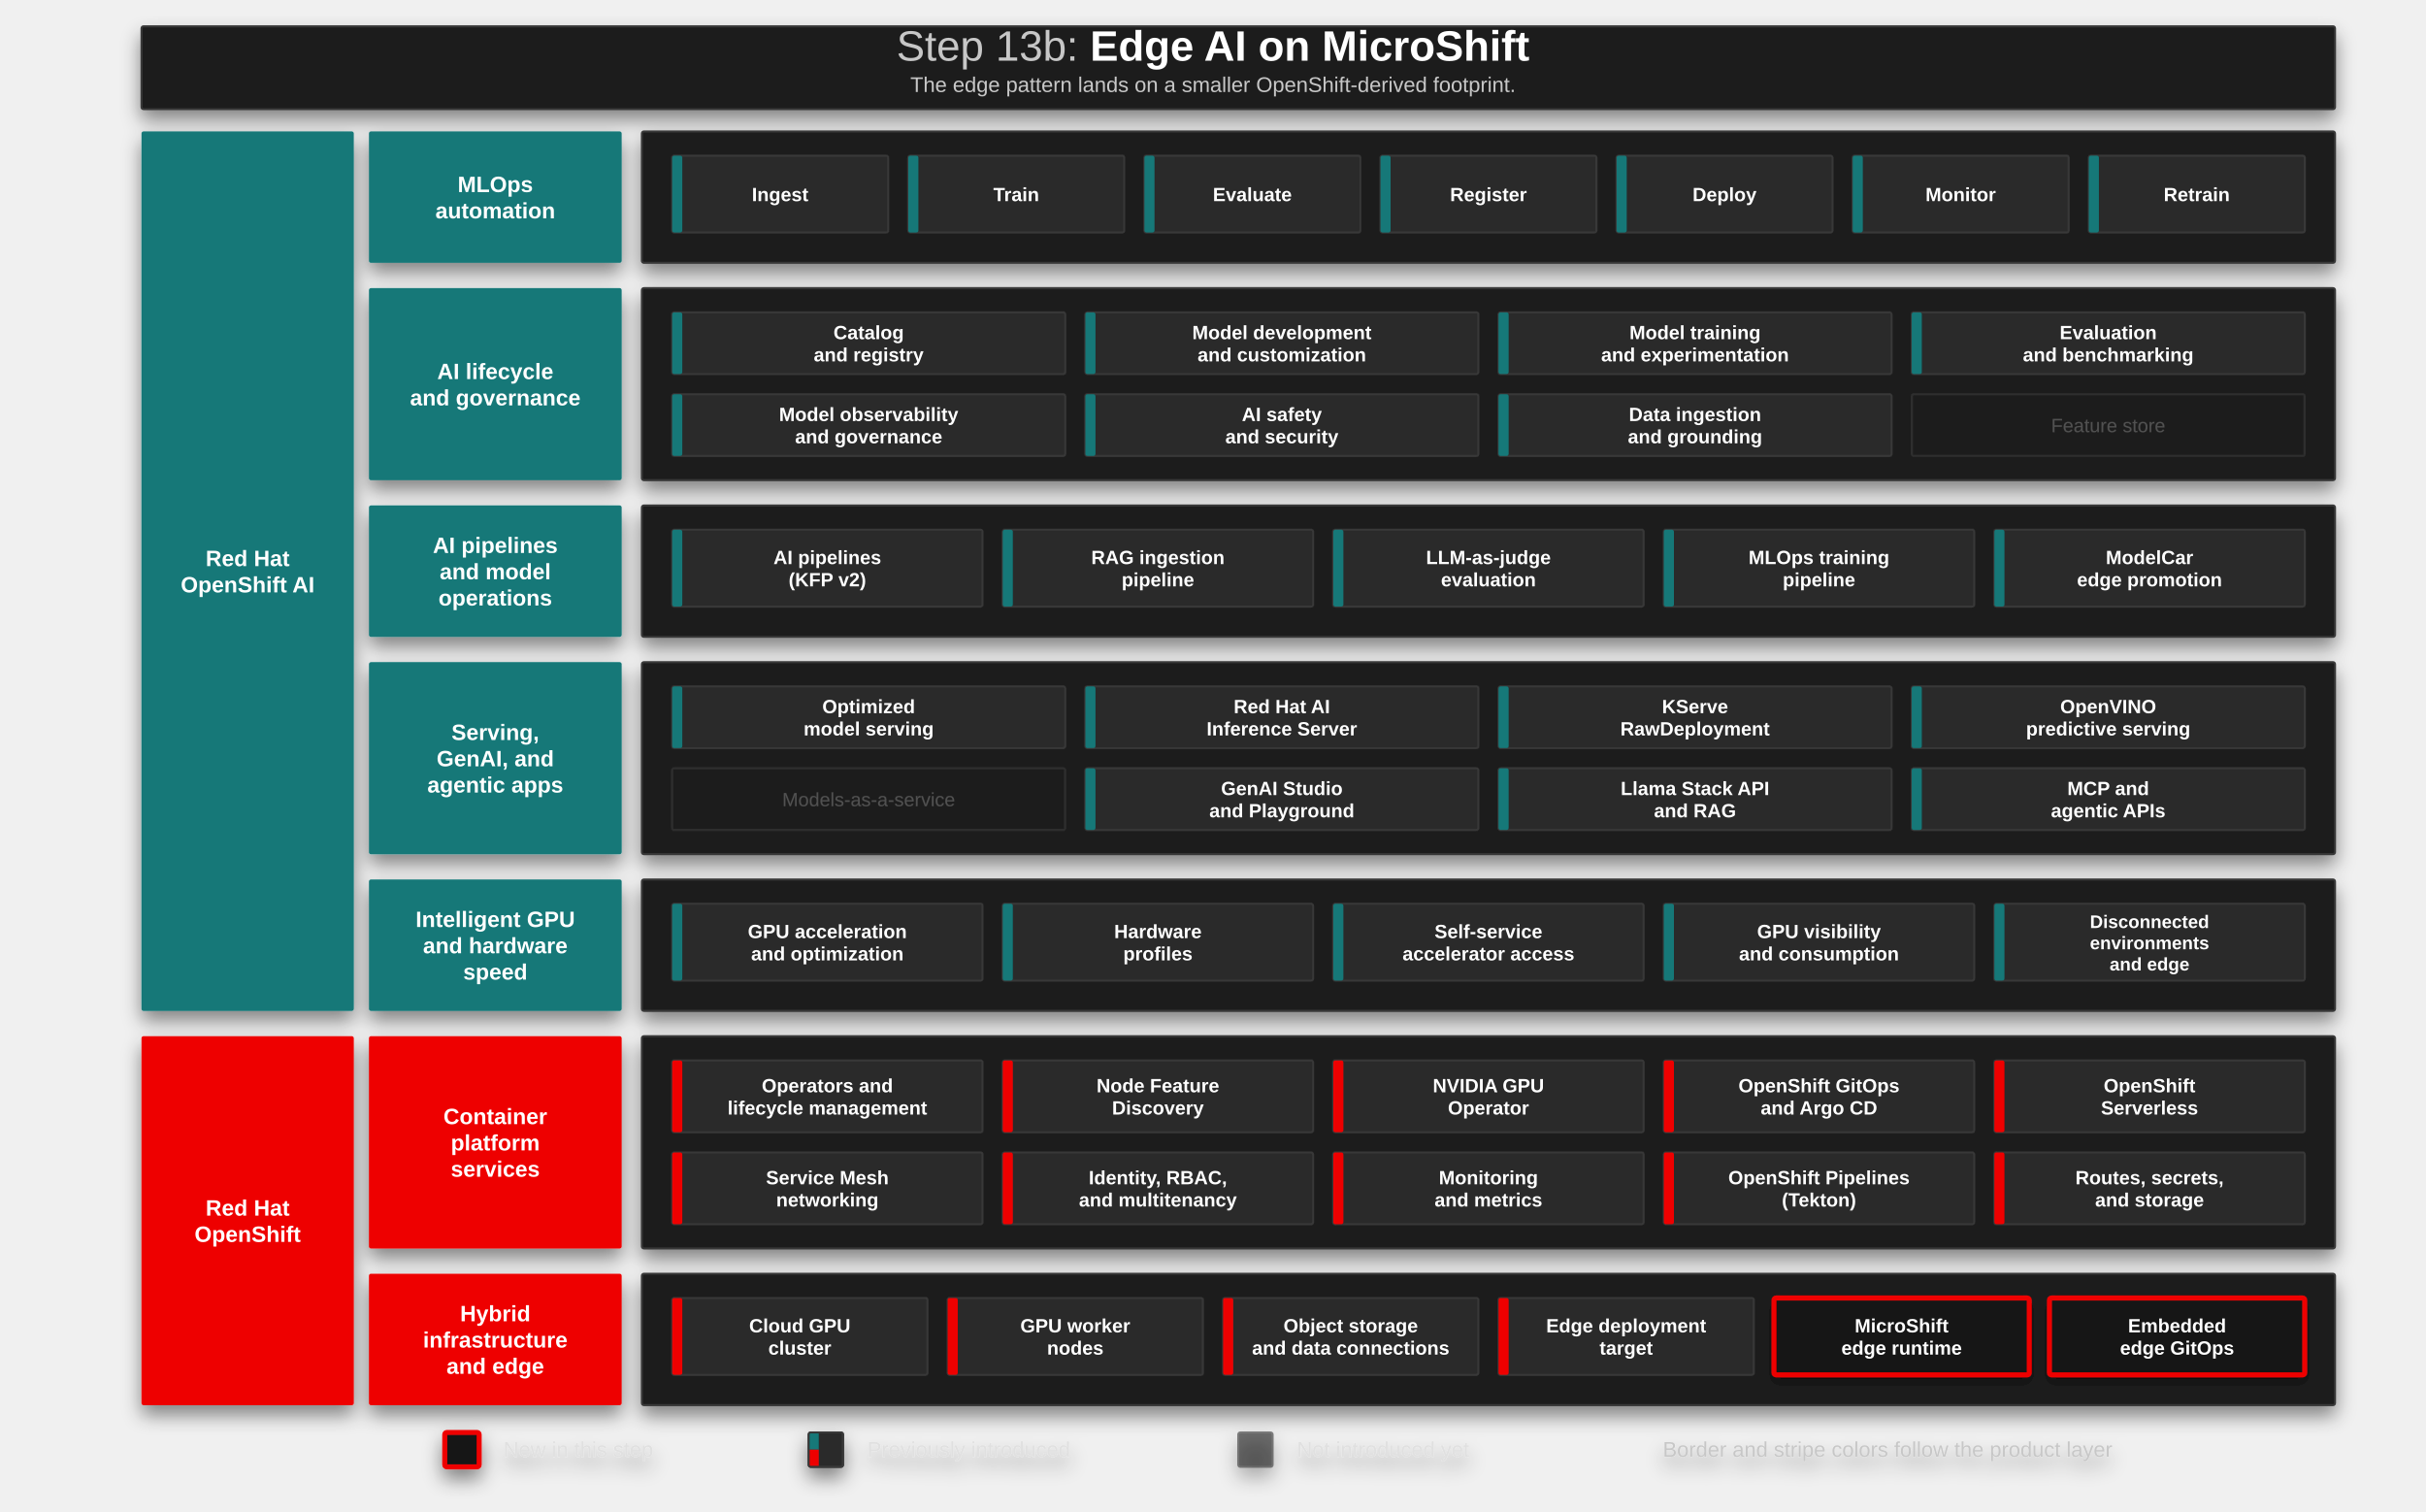
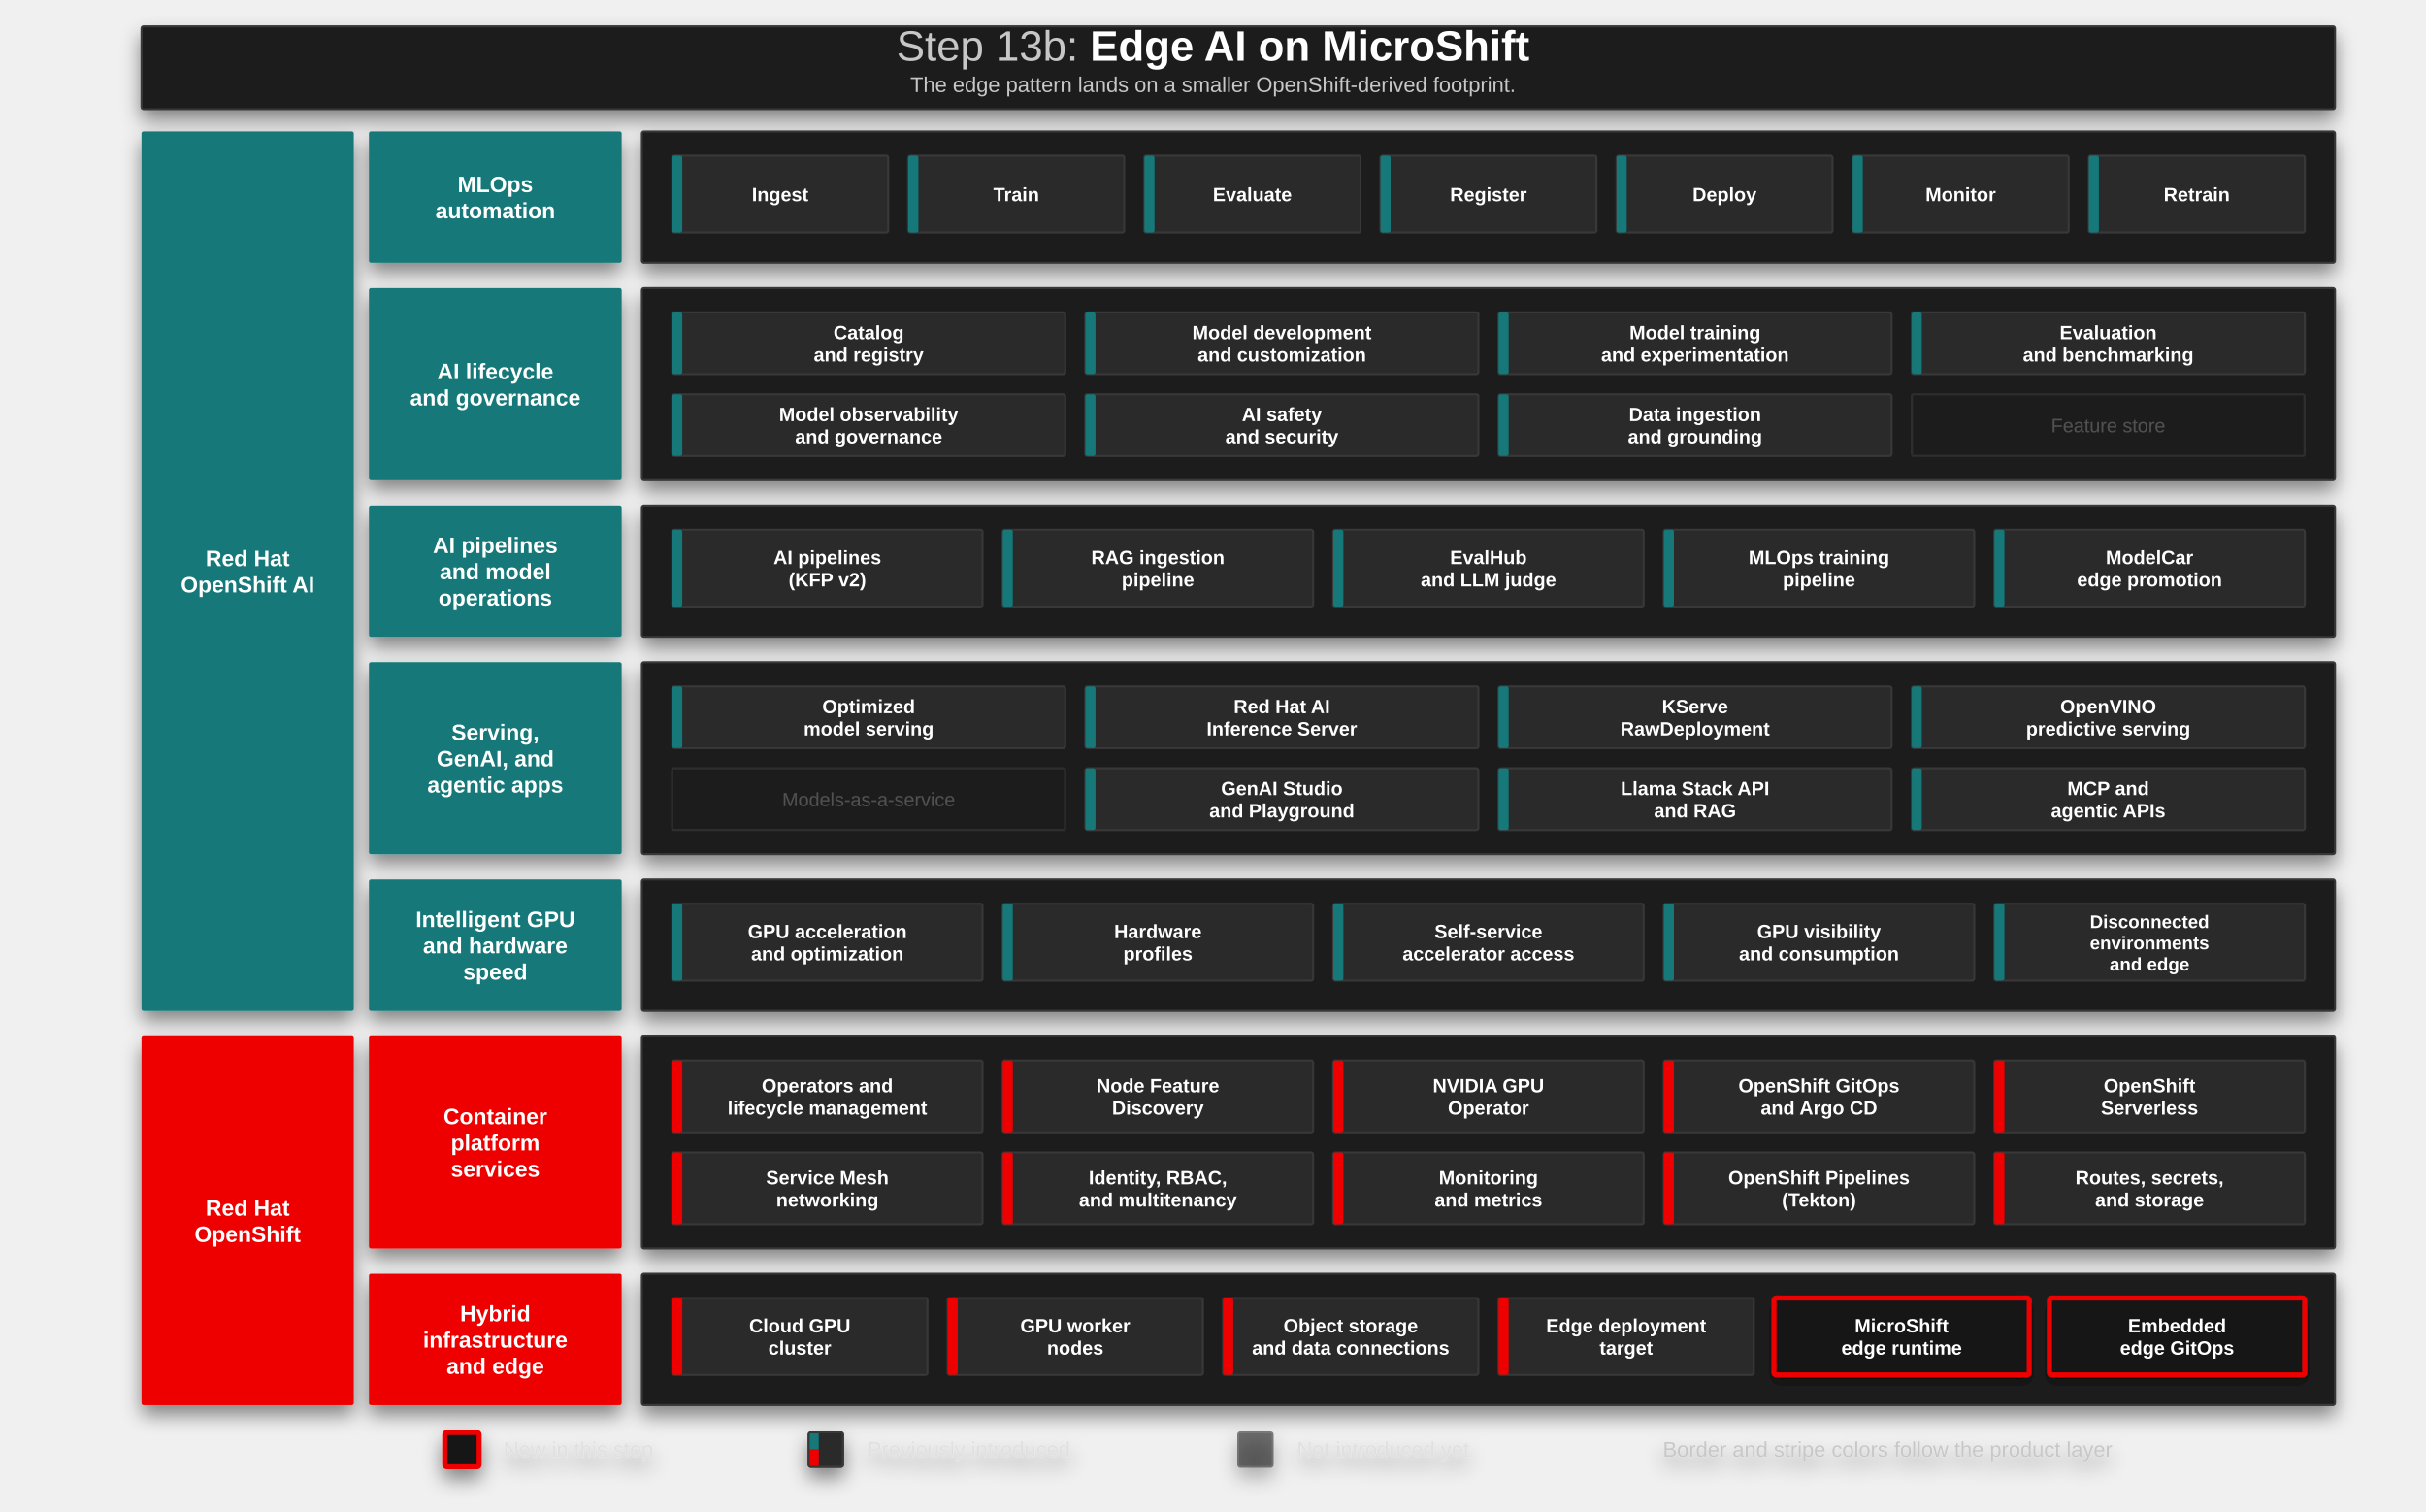
<svg xmlns="http://www.w3.org/2000/svg" width="2400" height="1495" viewBox="0 0 2400 1495" role="img" aria-labelledby="title desc">
  <style>.display{font-family:'Red Hat Display','Arial',sans-serif}.body{font-family:'Red Hat Text','Arial',sans-serif}</style>
  <defs>
    <filter id="lift" x="-20%" y="-20%" width="140%" height="140%">
      <feDropShadow dx="0" dy="6" stdDeviation="5" flood-color="#000" flood-opacity="0.55" />
    </filter>
    <filter id="panelShadow" x="-8%" y="-8%" width="116%" height="116%">
      <feDropShadow dx="0" dy="10" stdDeviation="9" flood-color="#000" flood-opacity="0.45" />
    </filter>
  </defs>
  <g filter="url(#panelShadow)">
    <rect x="140" y="26" width="2170" height="82" rx="2" fill="#1f1f1f" stroke="#383838" stroke-width="2" />
    <text x="1200.0" y="60" class="display" font-size="42" fill="#ffffff" font-weight="700" text-anchor="middle">
      <tspan fill="#c7c7c7" font-weight="500">Step 13b:</tspan> Edge AI on MicroShift</text>
    <text x="1200.0" y="91" class="body" font-size="21" fill="#c7c7c7" text-anchor="middle">The edge pattern lands on a smaller OpenShift-derived footprint.</text>
    <rect x="140" y="130" width="210" height="870" rx="2" fill="#147878" stroke="#147878" stroke-width="0" />
    <text x="245.0" y="560.0" class="body" font-size="22" fill="#ffffff" font-weight="700" text-anchor="middle">Red Hat</text>
    <text x="245.0" y="586.0" class="body" font-size="22" fill="#ffffff" font-weight="700" text-anchor="middle">OpenShift AI</text>
    <rect x="140" y="1025" width="210" height="365" rx="2" fill="#ee0000" stroke="#ee0000" stroke-width="0" />
    <text x="245.0" y="1202.5" class="body" font-size="22" fill="#ffffff" font-weight="700" text-anchor="middle">Red Hat</text>
    <text x="245.0" y="1228.5" class="body" font-size="22" fill="#ffffff" font-weight="700" text-anchor="middle">OpenShift</text>
    <rect x="365" y="130" width="250" height="130" rx="2" fill="#147878" stroke="#147878" stroke-width="0" />
    <text x="490.0" y="190.0" class="body" font-size="22" fill="#ffffff" font-weight="700" text-anchor="middle">MLOps</text>
    <text x="490.0" y="216.0" class="body" font-size="22" fill="#ffffff" font-weight="700" text-anchor="middle">automation</text>
    <rect x="635" y="130" width="1675" height="130" rx="2" fill="#1f1f1f" stroke="#383838" stroke-width="2" />
    <g>
      <rect x="665.0" y="154" width="213.571" height="76" rx="2" fill="#292929" stroke="#383838" stroke-width="2.0" />
      <rect x="665.0" y="154" width="10" height="76" rx="2" fill="#147878" stroke="#147878" stroke-width="0" />
      <text x="771.786" y="199.0" class="body" font-size="19" fill="#ffffff" font-weight="550" text-anchor="middle">Ingest</text>
    </g>
    <g>
      <rect x="898.571" y="154" width="213.571" height="76" rx="2" fill="#292929" stroke="#383838" stroke-width="2.0" />
      <rect x="898.571" y="154" width="10" height="76" rx="2" fill="#147878" stroke="#147878" stroke-width="0" />
      <text x="1005.357" y="199.0" class="body" font-size="19" fill="#ffffff" font-weight="550" text-anchor="middle">Train</text>
    </g>
    <g>
      <rect x="1132.143" y="154" width="213.571" height="76" rx="2" fill="#292929" stroke="#383838" stroke-width="2.0" />
      <rect x="1132.143" y="154" width="10" height="76" rx="2" fill="#147878" stroke="#147878" stroke-width="0" />
      <text x="1238.929" y="199.0" class="body" font-size="19" fill="#ffffff" font-weight="550" text-anchor="middle">Evaluate</text>
    </g>
    <g>
      <rect x="1365.714" y="154" width="213.571" height="76" rx="2" fill="#292929" stroke="#383838" stroke-width="2.0" />
      <rect x="1365.714" y="154" width="10" height="76" rx="2" fill="#147878" stroke="#147878" stroke-width="0" />
      <text x="1472.5" y="199.0" class="body" font-size="19" fill="#ffffff" font-weight="550" text-anchor="middle">Register</text>
    </g>
    <g>
      <rect x="1599.286" y="154" width="213.571" height="76" rx="2" fill="#292929" stroke="#383838" stroke-width="2.0" />
      <rect x="1599.286" y="154" width="10" height="76" rx="2" fill="#147878" stroke="#147878" stroke-width="0" />
      <text x="1706.071" y="199.0" class="body" font-size="19" fill="#ffffff" font-weight="550" text-anchor="middle">Deploy</text>
    </g>
    <g>
      <rect x="1832.857" y="154" width="213.571" height="76" rx="2" fill="#292929" stroke="#383838" stroke-width="2.0" />
      <rect x="1832.857" y="154" width="10" height="76" rx="2" fill="#147878" stroke="#147878" stroke-width="0" />
      <text x="1939.643" y="199.0" class="body" font-size="19" fill="#ffffff" font-weight="550" text-anchor="middle">Monitor</text>
    </g>
    <g>
      <rect x="2066.429" y="154" width="213.571" height="76" rx="2" fill="#292929" stroke="#383838" stroke-width="2.0" />
      <rect x="2066.429" y="154" width="10" height="76" rx="2" fill="#147878" stroke="#147878" stroke-width="0" />
      <text x="2173.214" y="199.0" class="body" font-size="19" fill="#ffffff" font-weight="550" text-anchor="middle">Retrain</text>
    </g>
    <rect x="365" y="285" width="250" height="190" rx="2" fill="#147878" stroke="#147878" stroke-width="0" />
    <text x="490.0" y="375.0" class="body" font-size="22" fill="#ffffff" font-weight="700" text-anchor="middle">AI lifecycle</text>
    <text x="490.0" y="401.0" class="body" font-size="22" fill="#ffffff" font-weight="700" text-anchor="middle">and governance</text>
    <rect x="635" y="285" width="1675" height="190" rx="2" fill="#1f1f1f" stroke="#383838" stroke-width="2" />
    <g>
      <rect x="665.0" y="309.0" width="388.75" height="61.0" rx="2" fill="#292929" stroke="#383838" stroke-width="2.0" />
      <rect x="665.0" y="309.0" width="10" height="61.0" rx="2" fill="#147878" stroke="#147878" stroke-width="0" />
      <text x="859.375" y="335.5" class="body" font-size="19" fill="#ffffff" font-weight="550" text-anchor="middle">Catalog</text>
      <text x="859.375" y="357.5" class="body" font-size="19" fill="#ffffff" font-weight="550" text-anchor="middle">and registry</text>
    </g>
    <g>
      <rect x="1073.75" y="309.0" width="388.75" height="61.0" rx="2" fill="#292929" stroke="#383838" stroke-width="2.0" />
      <rect x="1073.75" y="309.0" width="10" height="61.0" rx="2" fill="#147878" stroke="#147878" stroke-width="0" />
      <text x="1268.125" y="335.5" class="body" font-size="19" fill="#ffffff" font-weight="550" text-anchor="middle">Model development</text>
      <text x="1268.125" y="357.5" class="body" font-size="19" fill="#ffffff" font-weight="550" text-anchor="middle">and customization</text>
    </g>
    <g>
      <rect x="1482.5" y="309.0" width="388.75" height="61.0" rx="2" fill="#292929" stroke="#383838" stroke-width="2.0" />
      <rect x="1482.5" y="309.0" width="10" height="61.0" rx="2" fill="#147878" stroke="#147878" stroke-width="0" />
      <text x="1676.875" y="335.5" class="body" font-size="19" fill="#ffffff" font-weight="550" text-anchor="middle">Model training</text>
      <text x="1676.875" y="357.5" class="body" font-size="19" fill="#ffffff" font-weight="550" text-anchor="middle">and experimentation</text>
    </g>
    <g>
      <rect x="1891.25" y="309.0" width="388.75" height="61.0" rx="2" fill="#292929" stroke="#383838" stroke-width="2.0" />
      <rect x="1891.25" y="309.0" width="10" height="61.0" rx="2" fill="#147878" stroke="#147878" stroke-width="0" />
      <text x="2085.625" y="335.5" class="body" font-size="19" fill="#ffffff" font-weight="550" text-anchor="middle">Evaluation</text>
      <text x="2085.625" y="357.5" class="body" font-size="19" fill="#ffffff" font-weight="550" text-anchor="middle">and benchmarking</text>
    </g>
    <g>
      <rect x="665.0" y="390.0" width="388.75" height="61.0" rx="2" fill="#292929" stroke="#383838" stroke-width="2.0" />
      <rect x="665.0" y="390.0" width="10" height="61.0" rx="2" fill="#147878" stroke="#147878" stroke-width="0" />
      <text x="859.375" y="416.5" class="body" font-size="19" fill="#ffffff" font-weight="550" text-anchor="middle">Model observability</text>
      <text x="859.375" y="438.5" class="body" font-size="19" fill="#ffffff" font-weight="550" text-anchor="middle">and governance</text>
    </g>
    <g>
      <rect x="1073.75" y="390.0" width="388.75" height="61.0" rx="2" fill="#292929" stroke="#383838" stroke-width="2.0" />
      <rect x="1073.75" y="390.0" width="10" height="61.0" rx="2" fill="#147878" stroke="#147878" stroke-width="0" />
      <text x="1268.125" y="416.5" class="body" font-size="19" fill="#ffffff" font-weight="550" text-anchor="middle">AI safety</text>
      <text x="1268.125" y="438.5" class="body" font-size="19" fill="#ffffff" font-weight="550" text-anchor="middle">and security</text>
    </g>
    <g>
      <rect x="1482.5" y="390.0" width="388.75" height="61.0" rx="2" fill="#292929" stroke="#383838" stroke-width="2.0" />
      <rect x="1482.5" y="390.0" width="10" height="61.0" rx="2" fill="#147878" stroke="#147878" stroke-width="0" />
      <text x="1676.875" y="416.5" class="body" font-size="19" fill="#ffffff" font-weight="550" text-anchor="middle">Data ingestion</text>
      <text x="1676.875" y="438.5" class="body" font-size="19" fill="#ffffff" font-weight="550" text-anchor="middle">and grounding</text>
    </g>
    <g opacity="0.62">
      <rect x="1891.25" y="390.0" width="388.75" height="61.0" rx="2" fill="#1f1f1f" stroke="#383838" stroke-width="2.0" />
      <text x="2085.625" y="427.5" class="body" font-size="19" fill="#707070" font-weight="450" text-anchor="middle">Feature store</text>
    </g>
    <rect x="365" y="500" width="250" height="130" rx="2" fill="#147878" stroke="#147878" stroke-width="0" />
    <text x="490.0" y="547.0" class="body" font-size="22" fill="#ffffff" font-weight="700" text-anchor="middle">AI pipelines</text>
    <text x="490.0" y="573.0" class="body" font-size="22" fill="#ffffff" font-weight="700" text-anchor="middle">and model</text>
    <text x="490.0" y="599.0" class="body" font-size="22" fill="#ffffff" font-weight="700" text-anchor="middle">operations</text>
    <rect x="635" y="500" width="1675" height="130" rx="2" fill="#1f1f1f" stroke="#383838" stroke-width="2" />
    <g>
      <rect x="665.0" y="524" width="307.0" height="76" rx="2" fill="#292929" stroke="#383838" stroke-width="2.0" />
      <rect x="665.0" y="524" width="10" height="76" rx="2" fill="#147878" stroke="#147878" stroke-width="0" />
      <text x="818.5" y="558.0" class="body" font-size="19" fill="#ffffff" font-weight="550" text-anchor="middle">AI pipelines</text>
      <text x="818.5" y="580.0" class="body" font-size="19" fill="#ffffff" font-weight="550" text-anchor="middle">(KFP v2)</text>
    </g>
    <g>
      <rect x="992.0" y="524" width="307.0" height="76" rx="2" fill="#292929" stroke="#383838" stroke-width="2.0" />
      <rect x="992.0" y="524" width="10" height="76" rx="2" fill="#147878" stroke="#147878" stroke-width="0" />
      <text x="1145.5" y="558.0" class="body" font-size="19" fill="#ffffff" font-weight="550" text-anchor="middle">RAG ingestion</text>
      <text x="1145.5" y="580.0" class="body" font-size="19" fill="#ffffff" font-weight="550" text-anchor="middle">pipeline</text>
    </g>
    <g>
      <rect x="1319.0" y="524" width="307.0" height="76" rx="2" fill="#292929" stroke="#383838" stroke-width="2.0" />
      <rect x="1319.0" y="524" width="10" height="76" rx="2" fill="#147878" stroke="#147878" stroke-width="0" />
-       <text x="1472.5" y="558.0" class="body" font-size="19" fill="#ffffff" font-weight="550" text-anchor="middle">LLM-as-judge</text>
-       <text x="1472.5" y="580.0" class="body" font-size="19" fill="#ffffff" font-weight="550" text-anchor="middle">evaluation</text>
+       <text x="1472.5" y="558.0" class="body" font-size="19" fill="#ffffff" font-weight="550" text-anchor="middle">EvalHub</text>
+       <text x="1472.5" y="580.0" class="body" font-size="19" fill="#ffffff" font-weight="550" text-anchor="middle">and LLM judge</text>
    </g>
    <g>
      <rect x="1646.0" y="524" width="307.0" height="76" rx="2" fill="#292929" stroke="#383838" stroke-width="2.0" />
      <rect x="1646.0" y="524" width="10" height="76" rx="2" fill="#147878" stroke="#147878" stroke-width="0" />
      <text x="1799.5" y="558.0" class="body" font-size="19" fill="#ffffff" font-weight="550" text-anchor="middle">MLOps training</text>
      <text x="1799.5" y="580.0" class="body" font-size="19" fill="#ffffff" font-weight="550" text-anchor="middle">pipeline</text>
    </g>
    <g>
      <rect x="1973.0" y="524" width="307.0" height="76" rx="2" fill="#292929" stroke="#383838" stroke-width="2.0" />
      <rect x="1973.0" y="524" width="10" height="76" rx="2" fill="#147878" stroke="#147878" stroke-width="0" />
      <text x="2126.5" y="558.0" class="body" font-size="19" fill="#ffffff" font-weight="550" text-anchor="middle">ModelCar</text>
      <text x="2126.5" y="580.0" class="body" font-size="19" fill="#ffffff" font-weight="550" text-anchor="middle">edge promotion</text>
    </g>
    <rect x="365" y="655" width="250" height="190" rx="2" fill="#147878" stroke="#147878" stroke-width="0" />
    <text x="490.0" y="732.0" class="body" font-size="22" fill="#ffffff" font-weight="700" text-anchor="middle">Serving,</text>
    <text x="490.0" y="758.0" class="body" font-size="22" fill="#ffffff" font-weight="700" text-anchor="middle">GenAI, and</text>
    <text x="490.0" y="784.0" class="body" font-size="22" fill="#ffffff" font-weight="700" text-anchor="middle">agentic apps</text>
    <rect x="635" y="655" width="1675" height="190" rx="2" fill="#1f1f1f" stroke="#383838" stroke-width="2" />
    <g>
      <rect x="665.0" y="679.0" width="388.75" height="61.0" rx="2" fill="#292929" stroke="#383838" stroke-width="2.0" />
      <rect x="665.0" y="679.0" width="10" height="61.0" rx="2" fill="#147878" stroke="#147878" stroke-width="0" />
      <text x="859.375" y="705.5" class="body" font-size="19" fill="#ffffff" font-weight="550" text-anchor="middle">Optimized</text>
      <text x="859.375" y="727.5" class="body" font-size="19" fill="#ffffff" font-weight="550" text-anchor="middle">model serving</text>
    </g>
    <g>
      <rect x="1073.75" y="679.0" width="388.75" height="61.0" rx="2" fill="#292929" stroke="#383838" stroke-width="2.0" />
      <rect x="1073.75" y="679.0" width="10" height="61.0" rx="2" fill="#147878" stroke="#147878" stroke-width="0" />
      <text x="1268.125" y="705.5" class="body" font-size="19" fill="#ffffff" font-weight="550" text-anchor="middle">Red Hat AI</text>
      <text x="1268.125" y="727.5" class="body" font-size="19" fill="#ffffff" font-weight="550" text-anchor="middle">Inference Server</text>
    </g>
    <g>
      <rect x="1482.5" y="679.0" width="388.75" height="61.0" rx="2" fill="#292929" stroke="#383838" stroke-width="2.0" />
      <rect x="1482.5" y="679.0" width="10" height="61.0" rx="2" fill="#147878" stroke="#147878" stroke-width="0" />
      <text x="1676.875" y="705.5" class="body" font-size="19" fill="#ffffff" font-weight="550" text-anchor="middle">KServe</text>
      <text x="1676.875" y="727.5" class="body" font-size="19" fill="#ffffff" font-weight="550" text-anchor="middle">RawDeployment</text>
    </g>
    <g>
      <rect x="1891.25" y="679.0" width="388.75" height="61.0" rx="2" fill="#292929" stroke="#383838" stroke-width="2.0" />
      <rect x="1891.25" y="679.0" width="10" height="61.0" rx="2" fill="#147878" stroke="#147878" stroke-width="0" />
      <text x="2085.625" y="705.5" class="body" font-size="19" fill="#ffffff" font-weight="550" text-anchor="middle">OpenVINO</text>
      <text x="2085.625" y="727.5" class="body" font-size="19" fill="#ffffff" font-weight="550" text-anchor="middle">predictive serving</text>
    </g>
    <g opacity="0.62">
      <rect x="665.0" y="760.0" width="388.75" height="61.0" rx="2" fill="#1f1f1f" stroke="#383838" stroke-width="2.0" />
      <text x="859.375" y="797.5" class="body" font-size="19" fill="#707070" font-weight="450" text-anchor="middle">Models-as-a-service</text>
    </g>
    <g>
      <rect x="1073.75" y="760.0" width="388.75" height="61.0" rx="2" fill="#292929" stroke="#383838" stroke-width="2.0" />
      <rect x="1073.75" y="760.0" width="10" height="61.0" rx="2" fill="#147878" stroke="#147878" stroke-width="0" />
      <text x="1268.125" y="786.5" class="body" font-size="19" fill="#ffffff" font-weight="550" text-anchor="middle">GenAI Studio</text>
      <text x="1268.125" y="808.5" class="body" font-size="19" fill="#ffffff" font-weight="550" text-anchor="middle">and Playground</text>
    </g>
    <g>
      <rect x="1482.5" y="760.0" width="388.75" height="61.0" rx="2" fill="#292929" stroke="#383838" stroke-width="2.0" />
      <rect x="1482.5" y="760.0" width="10" height="61.0" rx="2" fill="#147878" stroke="#147878" stroke-width="0" />
      <text x="1676.875" y="786.5" class="body" font-size="19" fill="#ffffff" font-weight="550" text-anchor="middle">Llama Stack API</text>
      <text x="1676.875" y="808.5" class="body" font-size="19" fill="#ffffff" font-weight="550" text-anchor="middle">and RAG</text>
    </g>
    <g>
      <rect x="1891.25" y="760.0" width="388.75" height="61.0" rx="2" fill="#292929" stroke="#383838" stroke-width="2.0" />
      <rect x="1891.25" y="760.0" width="10" height="61.0" rx="2" fill="#147878" stroke="#147878" stroke-width="0" />
      <text x="2085.625" y="786.5" class="body" font-size="19" fill="#ffffff" font-weight="550" text-anchor="middle">MCP and</text>
      <text x="2085.625" y="808.5" class="body" font-size="19" fill="#ffffff" font-weight="550" text-anchor="middle">agentic APIs</text>
    </g>
    <rect x="365" y="870" width="250" height="130" rx="2" fill="#147878" stroke="#147878" stroke-width="0" />
    <text x="490.0" y="917.0" class="body" font-size="22" fill="#ffffff" font-weight="700" text-anchor="middle">Intelligent GPU</text>
    <text x="490.0" y="943.0" class="body" font-size="22" fill="#ffffff" font-weight="700" text-anchor="middle">and hardware</text>
    <text x="490.0" y="969.0" class="body" font-size="22" fill="#ffffff" font-weight="700" text-anchor="middle">speed</text>
    <rect x="635" y="870" width="1675" height="130" rx="2" fill="#1f1f1f" stroke="#383838" stroke-width="2" />
    <g>
      <rect x="665.0" y="894" width="307.0" height="76" rx="2" fill="#292929" stroke="#383838" stroke-width="2.0" />
      <rect x="665.0" y="894" width="10" height="76" rx="2" fill="#147878" stroke="#147878" stroke-width="0" />
      <text x="818.5" y="928.0" class="body" font-size="19" fill="#ffffff" font-weight="550" text-anchor="middle">GPU acceleration</text>
      <text x="818.5" y="950.0" class="body" font-size="19" fill="#ffffff" font-weight="550" text-anchor="middle">and optimization</text>
    </g>
    <g>
      <rect x="992.0" y="894" width="307.0" height="76" rx="2" fill="#292929" stroke="#383838" stroke-width="2.0" />
      <rect x="992.0" y="894" width="10" height="76" rx="2" fill="#147878" stroke="#147878" stroke-width="0" />
      <text x="1145.5" y="928.0" class="body" font-size="19" fill="#ffffff" font-weight="550" text-anchor="middle">Hardware</text>
      <text x="1145.5" y="950.0" class="body" font-size="19" fill="#ffffff" font-weight="550" text-anchor="middle">profiles</text>
    </g>
    <g>
      <rect x="1319.0" y="894" width="307.0" height="76" rx="2" fill="#292929" stroke="#383838" stroke-width="2.0" />
      <rect x="1319.0" y="894" width="10" height="76" rx="2" fill="#147878" stroke="#147878" stroke-width="0" />
      <text x="1472.5" y="928.0" class="body" font-size="19" fill="#ffffff" font-weight="550" text-anchor="middle">Self-service</text>
      <text x="1472.5" y="950.0" class="body" font-size="19" fill="#ffffff" font-weight="550" text-anchor="middle">accelerator access</text>
    </g>
    <g>
      <rect x="1646.0" y="894" width="307.0" height="76" rx="2" fill="#292929" stroke="#383838" stroke-width="2.0" />
      <rect x="1646.0" y="894" width="10" height="76" rx="2" fill="#147878" stroke="#147878" stroke-width="0" />
      <text x="1799.5" y="928.0" class="body" font-size="19" fill="#ffffff" font-weight="550" text-anchor="middle">GPU visibility</text>
      <text x="1799.5" y="950.0" class="body" font-size="19" fill="#ffffff" font-weight="550" text-anchor="middle">and consumption</text>
    </g>
    <g>
      <rect x="1973.0" y="894" width="307.0" height="76" rx="2" fill="#292929" stroke="#383838" stroke-width="2.0" />
      <rect x="1973.0" y="894" width="10" height="76" rx="2" fill="#147878" stroke="#147878" stroke-width="0" />
      <text x="2126.5" y="918.0" class="body" font-size="18" fill="#ffffff" font-weight="550" text-anchor="middle">Disconnected</text>
      <text x="2126.5" y="939.0" class="body" font-size="18" fill="#ffffff" font-weight="550" text-anchor="middle">environments</text>
      <text x="2126.5" y="960.0" class="body" font-size="18" fill="#ffffff" font-weight="550" text-anchor="middle">and edge</text>
    </g>
    <rect x="365" y="1025" width="250" height="210" rx="2" fill="#ee0000" stroke="#ee0000" stroke-width="0" />
    <text x="490.0" y="1112.0" class="body" font-size="22" fill="#ffffff" font-weight="700" text-anchor="middle">Container</text>
    <text x="490.0" y="1138.0" class="body" font-size="22" fill="#ffffff" font-weight="700" text-anchor="middle">platform</text>
    <text x="490.0" y="1164.0" class="body" font-size="22" fill="#ffffff" font-weight="700" text-anchor="middle">services</text>
    <rect x="635" y="1025" width="1675" height="210" rx="2" fill="#1f1f1f" stroke="#383838" stroke-width="2" />
    <g>
      <rect x="665.0" y="1049.0" width="307.0" height="71.0" rx="2" fill="#292929" stroke="#383838" stroke-width="2.0" />
      <rect x="665.0" y="1049.0" width="10" height="71.0" rx="2" fill="#ee0000" stroke="#ee0000" stroke-width="0" />
      <text x="818.5" y="1080.5" class="body" font-size="19" fill="#ffffff" font-weight="550" text-anchor="middle">Operators and</text>
      <text x="818.5" y="1102.5" class="body" font-size="19" fill="#ffffff" font-weight="550" text-anchor="middle">lifecycle management</text>
    </g>
    <g>
      <rect x="992.0" y="1049.0" width="307.0" height="71.0" rx="2" fill="#292929" stroke="#383838" stroke-width="2.0" />
      <rect x="992.0" y="1049.0" width="10" height="71.0" rx="2" fill="#ee0000" stroke="#ee0000" stroke-width="0" />
      <text x="1145.5" y="1080.5" class="body" font-size="19" fill="#ffffff" font-weight="550" text-anchor="middle">Node Feature</text>
      <text x="1145.5" y="1102.5" class="body" font-size="19" fill="#ffffff" font-weight="550" text-anchor="middle">Discovery</text>
    </g>
    <g>
      <rect x="1319.0" y="1049.0" width="307.0" height="71.0" rx="2" fill="#292929" stroke="#383838" stroke-width="2.0" />
      <rect x="1319.0" y="1049.0" width="10" height="71.0" rx="2" fill="#ee0000" stroke="#ee0000" stroke-width="0" />
      <text x="1472.5" y="1080.5" class="body" font-size="19" fill="#ffffff" font-weight="550" text-anchor="middle">NVIDIA GPU</text>
      <text x="1472.5" y="1102.5" class="body" font-size="19" fill="#ffffff" font-weight="550" text-anchor="middle">Operator</text>
    </g>
    <g>
      <rect x="1646.0" y="1049.0" width="307.0" height="71.0" rx="2" fill="#292929" stroke="#383838" stroke-width="2.0" />
      <rect x="1646.0" y="1049.0" width="10" height="71.0" rx="2" fill="#ee0000" stroke="#ee0000" stroke-width="0" />
      <text x="1799.5" y="1080.5" class="body" font-size="19" fill="#ffffff" font-weight="550" text-anchor="middle">OpenShift GitOps</text>
      <text x="1799.5" y="1102.5" class="body" font-size="19" fill="#ffffff" font-weight="550" text-anchor="middle">and Argo CD</text>
    </g>
    <g>
      <rect x="1973.0" y="1049.0" width="307.0" height="71.0" rx="2" fill="#292929" stroke="#383838" stroke-width="2.0" />
      <rect x="1973.0" y="1049.0" width="10" height="71.0" rx="2" fill="#ee0000" stroke="#ee0000" stroke-width="0" />
      <text x="2126.5" y="1080.5" class="body" font-size="19" fill="#ffffff" font-weight="550" text-anchor="middle">OpenShift</text>
      <text x="2126.5" y="1102.5" class="body" font-size="19" fill="#ffffff" font-weight="550" text-anchor="middle">Serverless</text>
    </g>
    <g>
      <rect x="665.0" y="1140.0" width="307.0" height="71.0" rx="2" fill="#292929" stroke="#383838" stroke-width="2.0" />
      <rect x="665.0" y="1140.0" width="10" height="71.0" rx="2" fill="#ee0000" stroke="#ee0000" stroke-width="0" />
      <text x="818.5" y="1171.5" class="body" font-size="19" fill="#ffffff" font-weight="550" text-anchor="middle">Service Mesh</text>
      <text x="818.5" y="1193.5" class="body" font-size="19" fill="#ffffff" font-weight="550" text-anchor="middle">networking</text>
    </g>
    <g>
      <rect x="992.0" y="1140.0" width="307.0" height="71.0" rx="2" fill="#292929" stroke="#383838" stroke-width="2.0" />
      <rect x="992.0" y="1140.0" width="10" height="71.0" rx="2" fill="#ee0000" stroke="#ee0000" stroke-width="0" />
      <text x="1145.5" y="1171.5" class="body" font-size="19" fill="#ffffff" font-weight="550" text-anchor="middle">Identity, RBAC,</text>
      <text x="1145.5" y="1193.5" class="body" font-size="19" fill="#ffffff" font-weight="550" text-anchor="middle">and multitenancy</text>
    </g>
    <g>
      <rect x="1319.0" y="1140.0" width="307.0" height="71.0" rx="2" fill="#292929" stroke="#383838" stroke-width="2.0" />
      <rect x="1319.0" y="1140.0" width="10" height="71.0" rx="2" fill="#ee0000" stroke="#ee0000" stroke-width="0" />
      <text x="1472.5" y="1171.5" class="body" font-size="19" fill="#ffffff" font-weight="550" text-anchor="middle">Monitoring</text>
      <text x="1472.5" y="1193.5" class="body" font-size="19" fill="#ffffff" font-weight="550" text-anchor="middle">and metrics</text>
    </g>
    <g>
      <rect x="1646.0" y="1140.0" width="307.0" height="71.0" rx="2" fill="#292929" stroke="#383838" stroke-width="2.0" />
      <rect x="1646.0" y="1140.0" width="10" height="71.0" rx="2" fill="#ee0000" stroke="#ee0000" stroke-width="0" />
      <text x="1799.5" y="1171.5" class="body" font-size="19" fill="#ffffff" font-weight="550" text-anchor="middle">OpenShift Pipelines</text>
      <text x="1799.5" y="1193.5" class="body" font-size="19" fill="#ffffff" font-weight="550" text-anchor="middle">(Tekton)</text>
    </g>
    <g>
      <rect x="1973.0" y="1140.0" width="307.0" height="71.0" rx="2" fill="#292929" stroke="#383838" stroke-width="2.0" />
      <rect x="1973.0" y="1140.0" width="10" height="71.0" rx="2" fill="#ee0000" stroke="#ee0000" stroke-width="0" />
      <text x="2126.5" y="1171.5" class="body" font-size="19" fill="#ffffff" font-weight="550" text-anchor="middle">Routes, secrets,</text>
      <text x="2126.5" y="1193.5" class="body" font-size="19" fill="#ffffff" font-weight="550" text-anchor="middle">and storage</text>
    </g>
    <rect x="365" y="1260" width="250" height="130" rx="2" fill="#ee0000" stroke="#ee0000" stroke-width="0" />
    <text x="490.0" y="1307.0" class="body" font-size="22" fill="#ffffff" font-weight="700" text-anchor="middle">Hybrid</text>
    <text x="490.0" y="1333.0" class="body" font-size="22" fill="#ffffff" font-weight="700" text-anchor="middle">infrastructure</text>
    <text x="490.0" y="1359.0" class="body" font-size="22" fill="#ffffff" font-weight="700" text-anchor="middle">and edge</text>
    <rect x="635" y="1260" width="1675" height="130" rx="2" fill="#1f1f1f" stroke="#383838" stroke-width="2" />
    <g>
      <rect x="665.0" y="1284" width="252.5" height="76" rx="2" fill="#292929" stroke="#383838" stroke-width="2.0" />
      <rect x="665.0" y="1284" width="10" height="76" rx="2" fill="#ee0000" stroke="#ee0000" stroke-width="0" />
      <text x="791.25" y="1318.0" class="body" font-size="19" fill="#ffffff" font-weight="550" text-anchor="middle">Cloud GPU</text>
      <text x="791.25" y="1340.0" class="body" font-size="19" fill="#ffffff" font-weight="550" text-anchor="middle">cluster</text>
    </g>
    <g>
      <rect x="937.5" y="1284" width="252.5" height="76" rx="2" fill="#292929" stroke="#383838" stroke-width="2.0" />
      <rect x="937.5" y="1284" width="10" height="76" rx="2" fill="#ee0000" stroke="#ee0000" stroke-width="0" />
      <text x="1063.75" y="1318.0" class="body" font-size="19" fill="#ffffff" font-weight="550" text-anchor="middle">GPU worker</text>
      <text x="1063.75" y="1340.0" class="body" font-size="19" fill="#ffffff" font-weight="550" text-anchor="middle">nodes</text>
    </g>
    <g>
      <rect x="1210.0" y="1284" width="252.5" height="76" rx="2" fill="#292929" stroke="#383838" stroke-width="2.0" />
      <rect x="1210.0" y="1284" width="10" height="76" rx="2" fill="#ee0000" stroke="#ee0000" stroke-width="0" />
      <text x="1336.25" y="1318.0" class="body" font-size="19" fill="#ffffff" font-weight="550" text-anchor="middle">Object storage</text>
      <text x="1336.25" y="1340.0" class="body" font-size="19" fill="#ffffff" font-weight="550" text-anchor="middle">and data connections</text>
    </g>
    <g>
      <rect x="1482.5" y="1284" width="252.5" height="76" rx="2" fill="#292929" stroke="#383838" stroke-width="2.0" />
      <rect x="1482.5" y="1284" width="10" height="76" rx="2" fill="#ee0000" stroke="#ee0000" stroke-width="0" />
      <text x="1608.75" y="1318.0" class="body" font-size="19" fill="#ffffff" font-weight="550" text-anchor="middle">Edge deployment</text>
      <text x="1608.75" y="1340.0" class="body" font-size="19" fill="#ffffff" font-weight="550" text-anchor="middle">target</text>
    </g>
    <g filter="url(#lift)">
      <rect x="1755.0" y="1284" width="252.5" height="76" rx="2" fill="#151515" stroke="#ee0000" stroke-width="5.0" />
      <text x="1881.25" y="1318.0" class="body" font-size="19" fill="#ffffff" font-weight="700" text-anchor="middle">MicroShift</text>
      <text x="1881.25" y="1340.0" class="body" font-size="19" fill="#ffffff" font-weight="700" text-anchor="middle">edge runtime</text>
    </g>
    <g filter="url(#lift)">
      <rect x="2027.5" y="1284" width="252.5" height="76" rx="2" fill="#151515" stroke="#ee0000" stroke-width="5.0" />
      <text x="2153.75" y="1318.0" class="body" font-size="19" fill="#ffffff" font-weight="700" text-anchor="middle">Embedded</text>
      <text x="2153.75" y="1340.0" class="body" font-size="19" fill="#ffffff" font-weight="700" text-anchor="middle">edge GitOps</text>
    </g>
    <rect x="440" y="1417" width="34" height="34" rx="2" fill="#151515" stroke="#ee0000" stroke-width="5" />
    <text x="498" y="1441" class="body" font-size="21" fill="#e0e0e0">New in this step</text>
    <rect x="800" y="1417" width="34" height="34" rx="2" fill="#292929" stroke="#383838" stroke-width="2" />
    <rect x="800" y="1417" width="10" height="17" rx="0" fill="#147878" stroke="#147878" stroke-width="0" />
    <rect x="800" y="1434" width="10" height="17" rx="0" fill="#ee0000" stroke="#ee0000" stroke-width="0" />
    <rect x="800" y="1417" width="34" height="34" rx="2" fill="none" stroke="#383838" stroke-width="2" />
    <text x="858" y="1441" class="body" font-size="21" fill="#e0e0e0">Previously introduced</text>
    <rect x="1225" y="1417" width="34" height="34" rx="2" fill="#1f1f1f" stroke="#383838" stroke-width="2" opacity="0.62" />
    <text x="1283" y="1441" class="body" font-size="21" fill="#e0e0e0">Not introduced yet</text>
    <text x="1645" y="1441" class="body" font-size="21" fill="#c7c7c7">Border and stripe colors follow the product layer</text>
  </g>
</svg>
